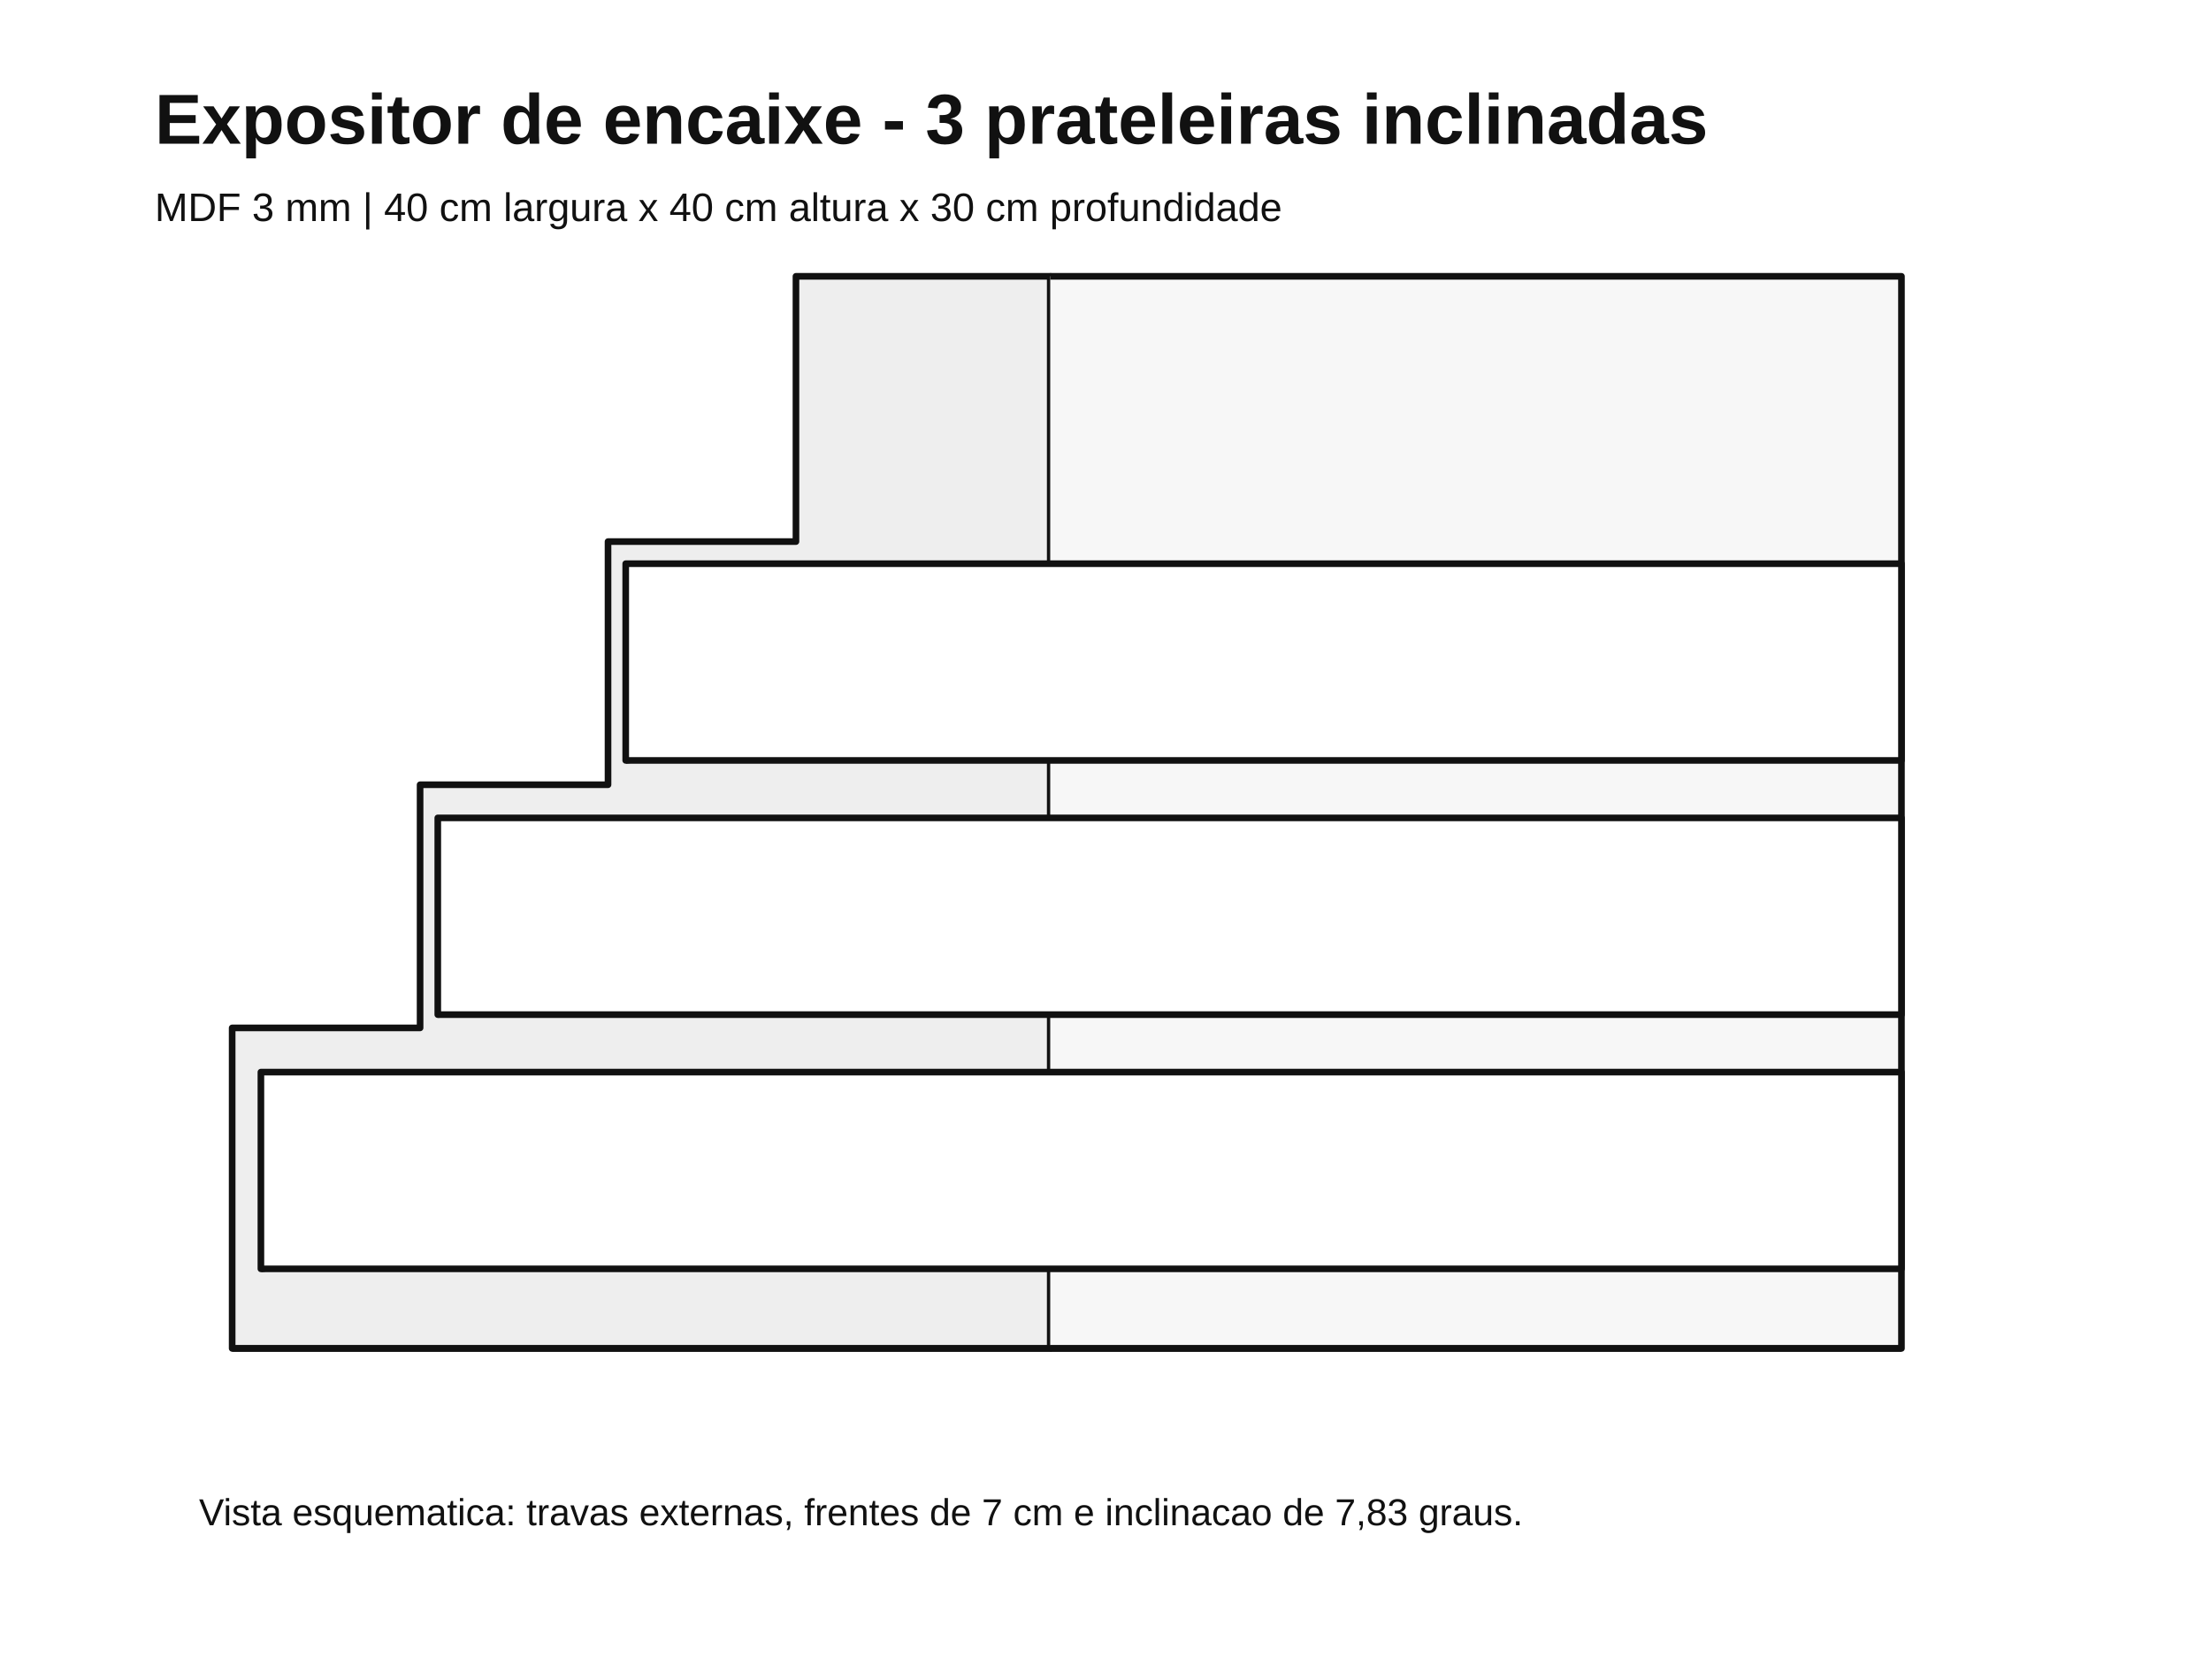
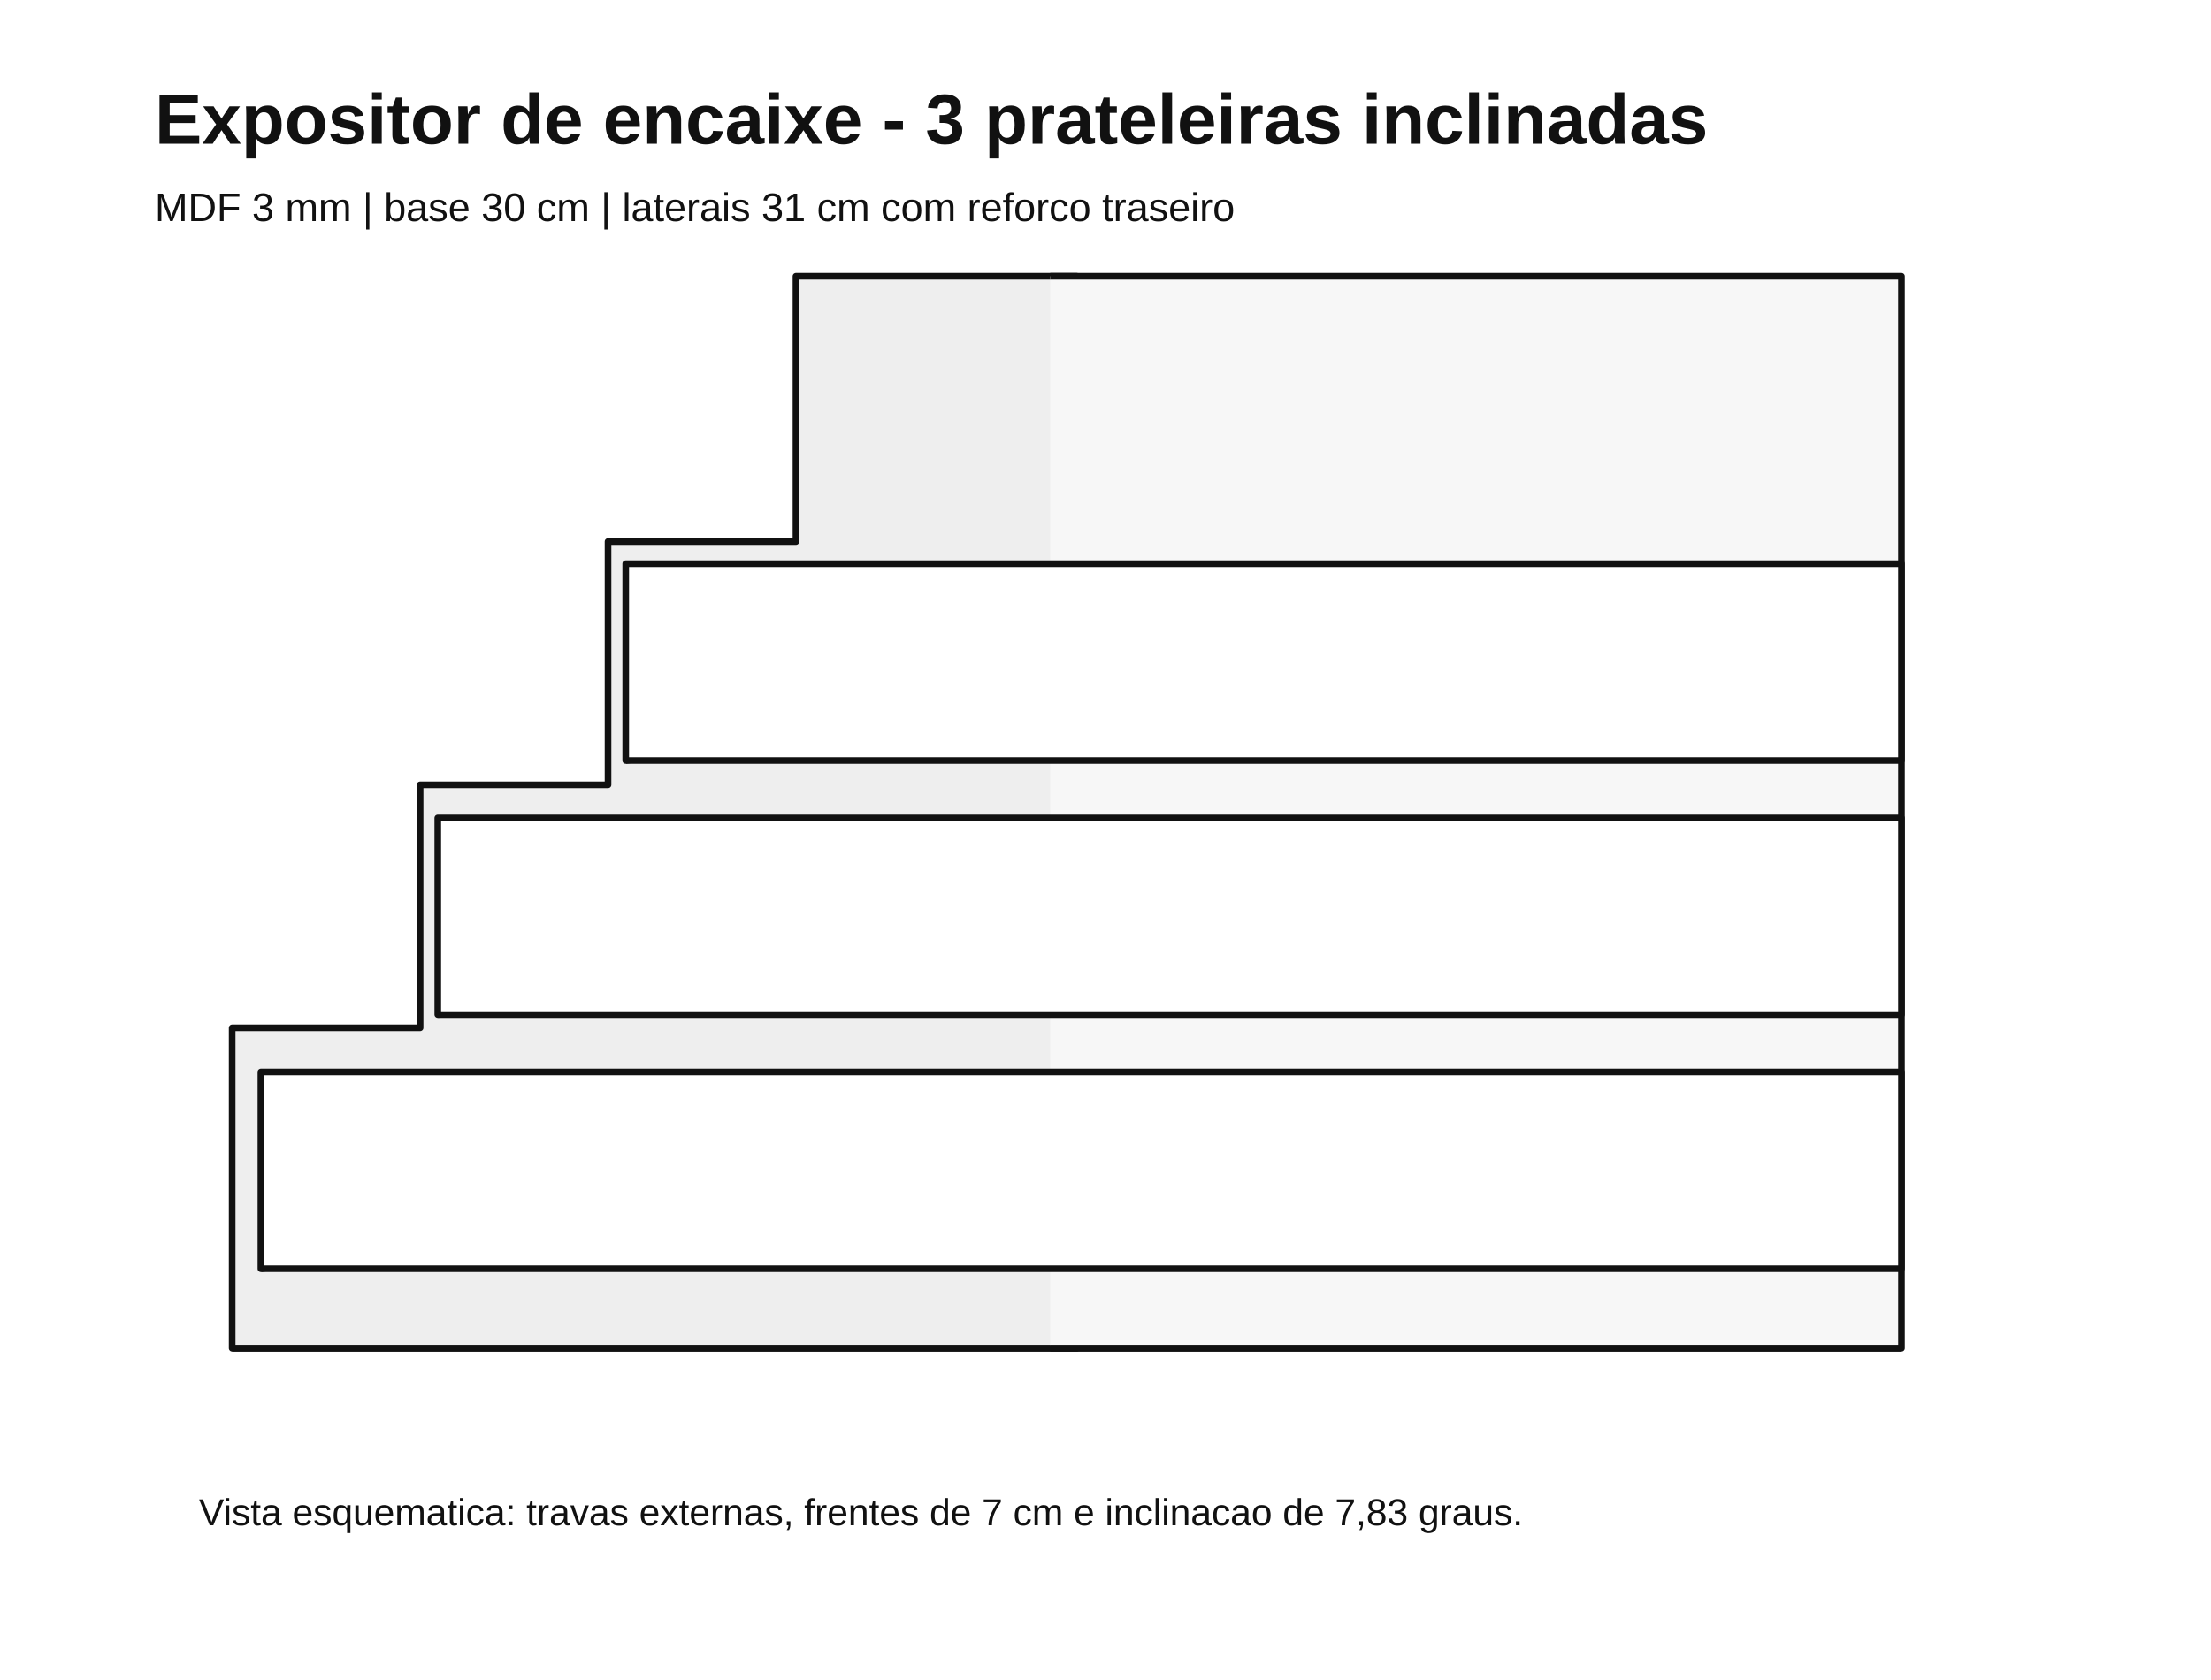
<svg xmlns="http://www.w3.org/2000/svg" width="1000" height="760" viewBox="0 0 1000 760">
  <rect width="1000" height="760" fill="#ffffff" />
  <g fill="none" stroke="#111111" stroke-width="3" stroke-linejoin="round">
-     <path d="M105 610 V465 H190 V355 H275 V245 H360 V125 H475 V610 Z" fill="#eeeeee" />
+     <path d="M105 610 V465 H190 V355 H275 V245 H360 V125 H487 V610 Z" fill="#eeeeee" />
    <path d="M475 125 H860 V610 H475" fill="#f7f7f7" />
    <path d="M118 574 L475 525 H860" />
    <path d="M198 459 L475 421 H860" />
    <path d="M283 344 L475 318 H860" />
    <path d="M118 485 H860 V574 H118 Z" fill="#ffffff" />
    <path d="M198 370 H860 V459 H198 Z" fill="#ffffff" />
    <path d="M283 255 H860 V344 H283 Z" fill="#ffffff" />
    <path d="M105 610 H860" />
  </g>
  <g font-family="Arial, sans-serif" fill="#111111">
    <text x="70" y="65" font-size="32" font-weight="bold">Expositor de encaixe - 3 prateleiras inclinadas</text>
-     <text x="70" y="100" font-size="18">MDF 3 mm | 40 cm largura x 40 cm altura x 30 cm profundidade</text>
+     <text x="70" y="100" font-size="18">MDF 3 mm | base 30 cm | laterais 31 cm com reforco traseiro</text>
    <text x="90" y="690" font-size="17">Vista esquematica: travas externas, frentes de 7 cm e inclinacao de 7,83 graus.</text>
  </g>
</svg>
